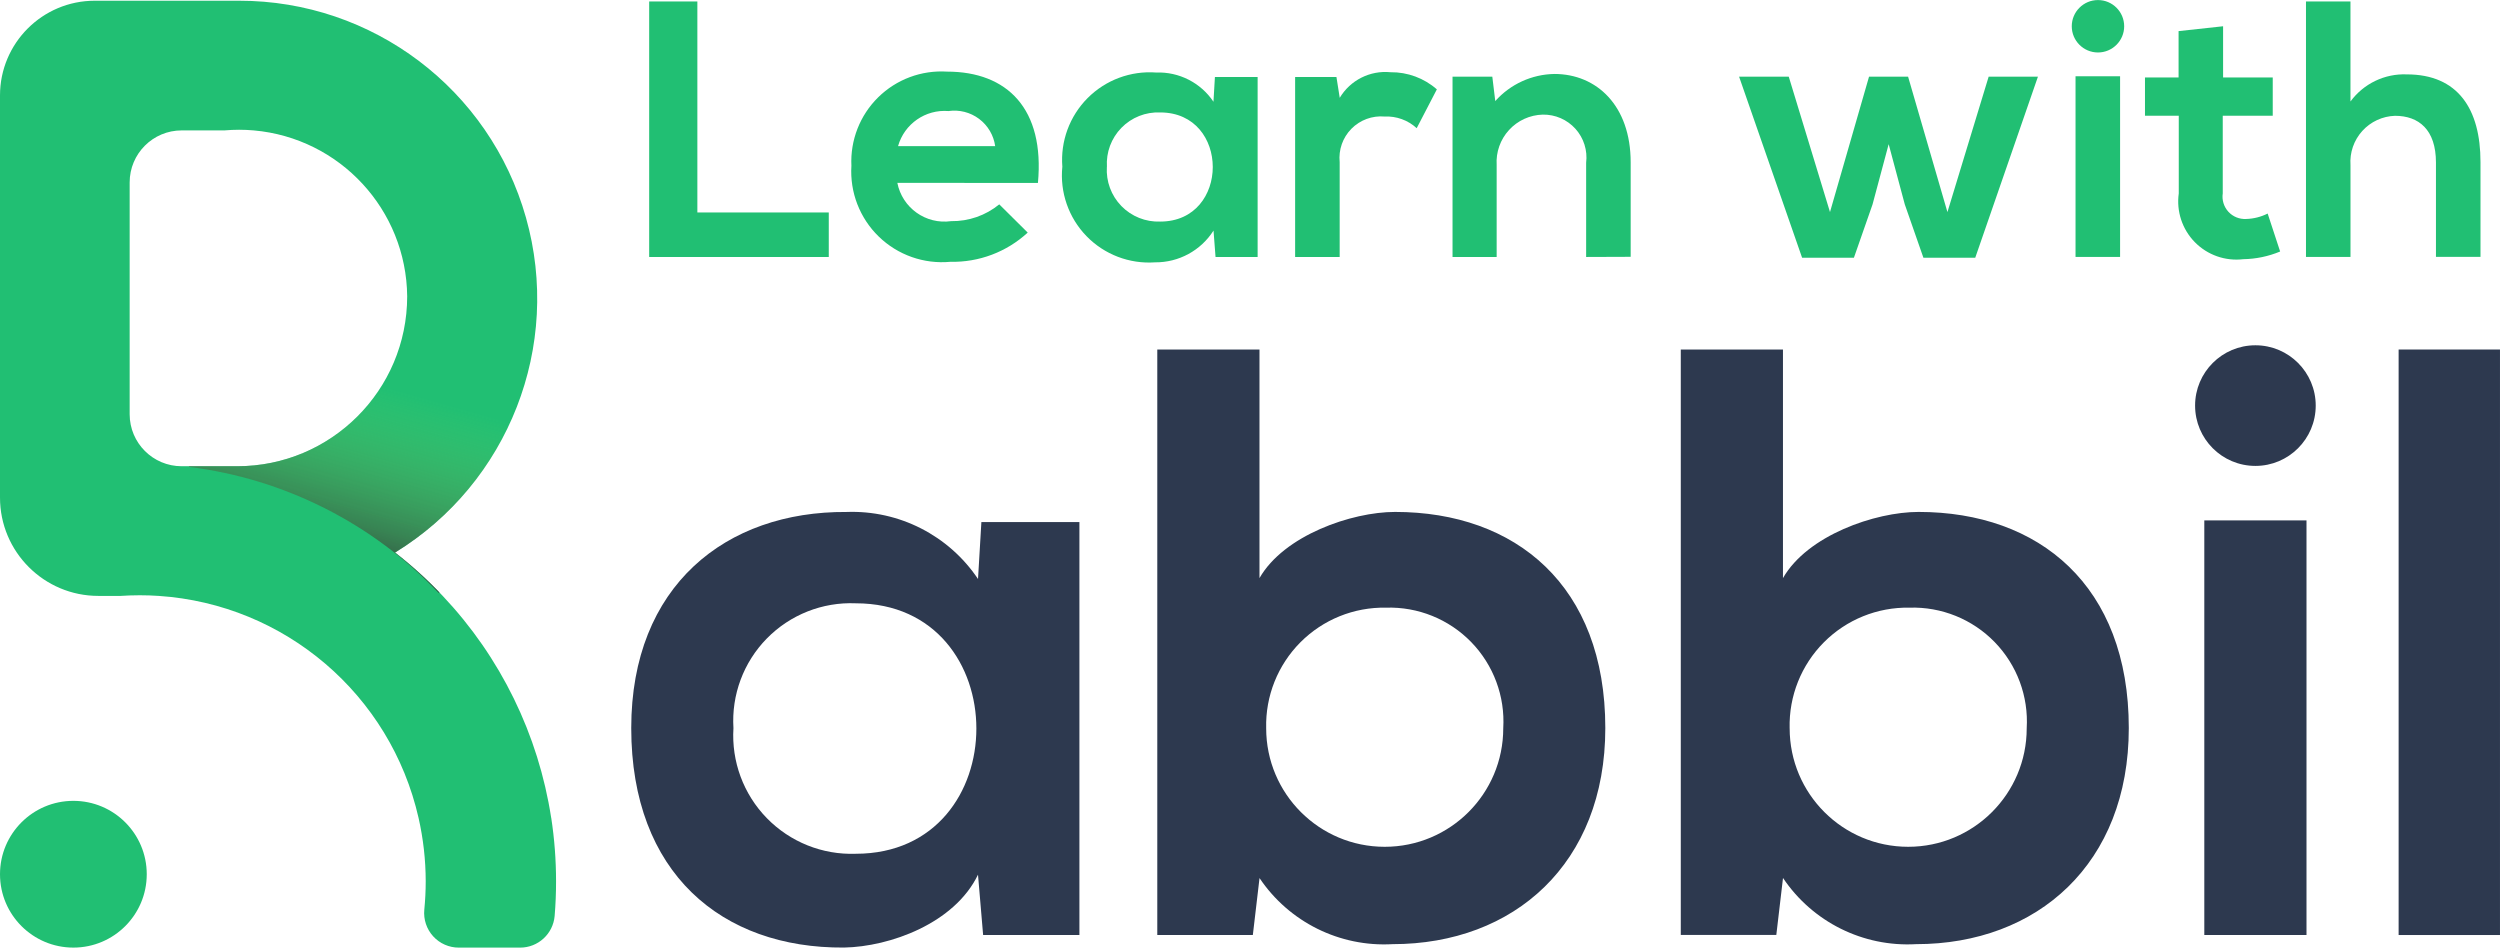
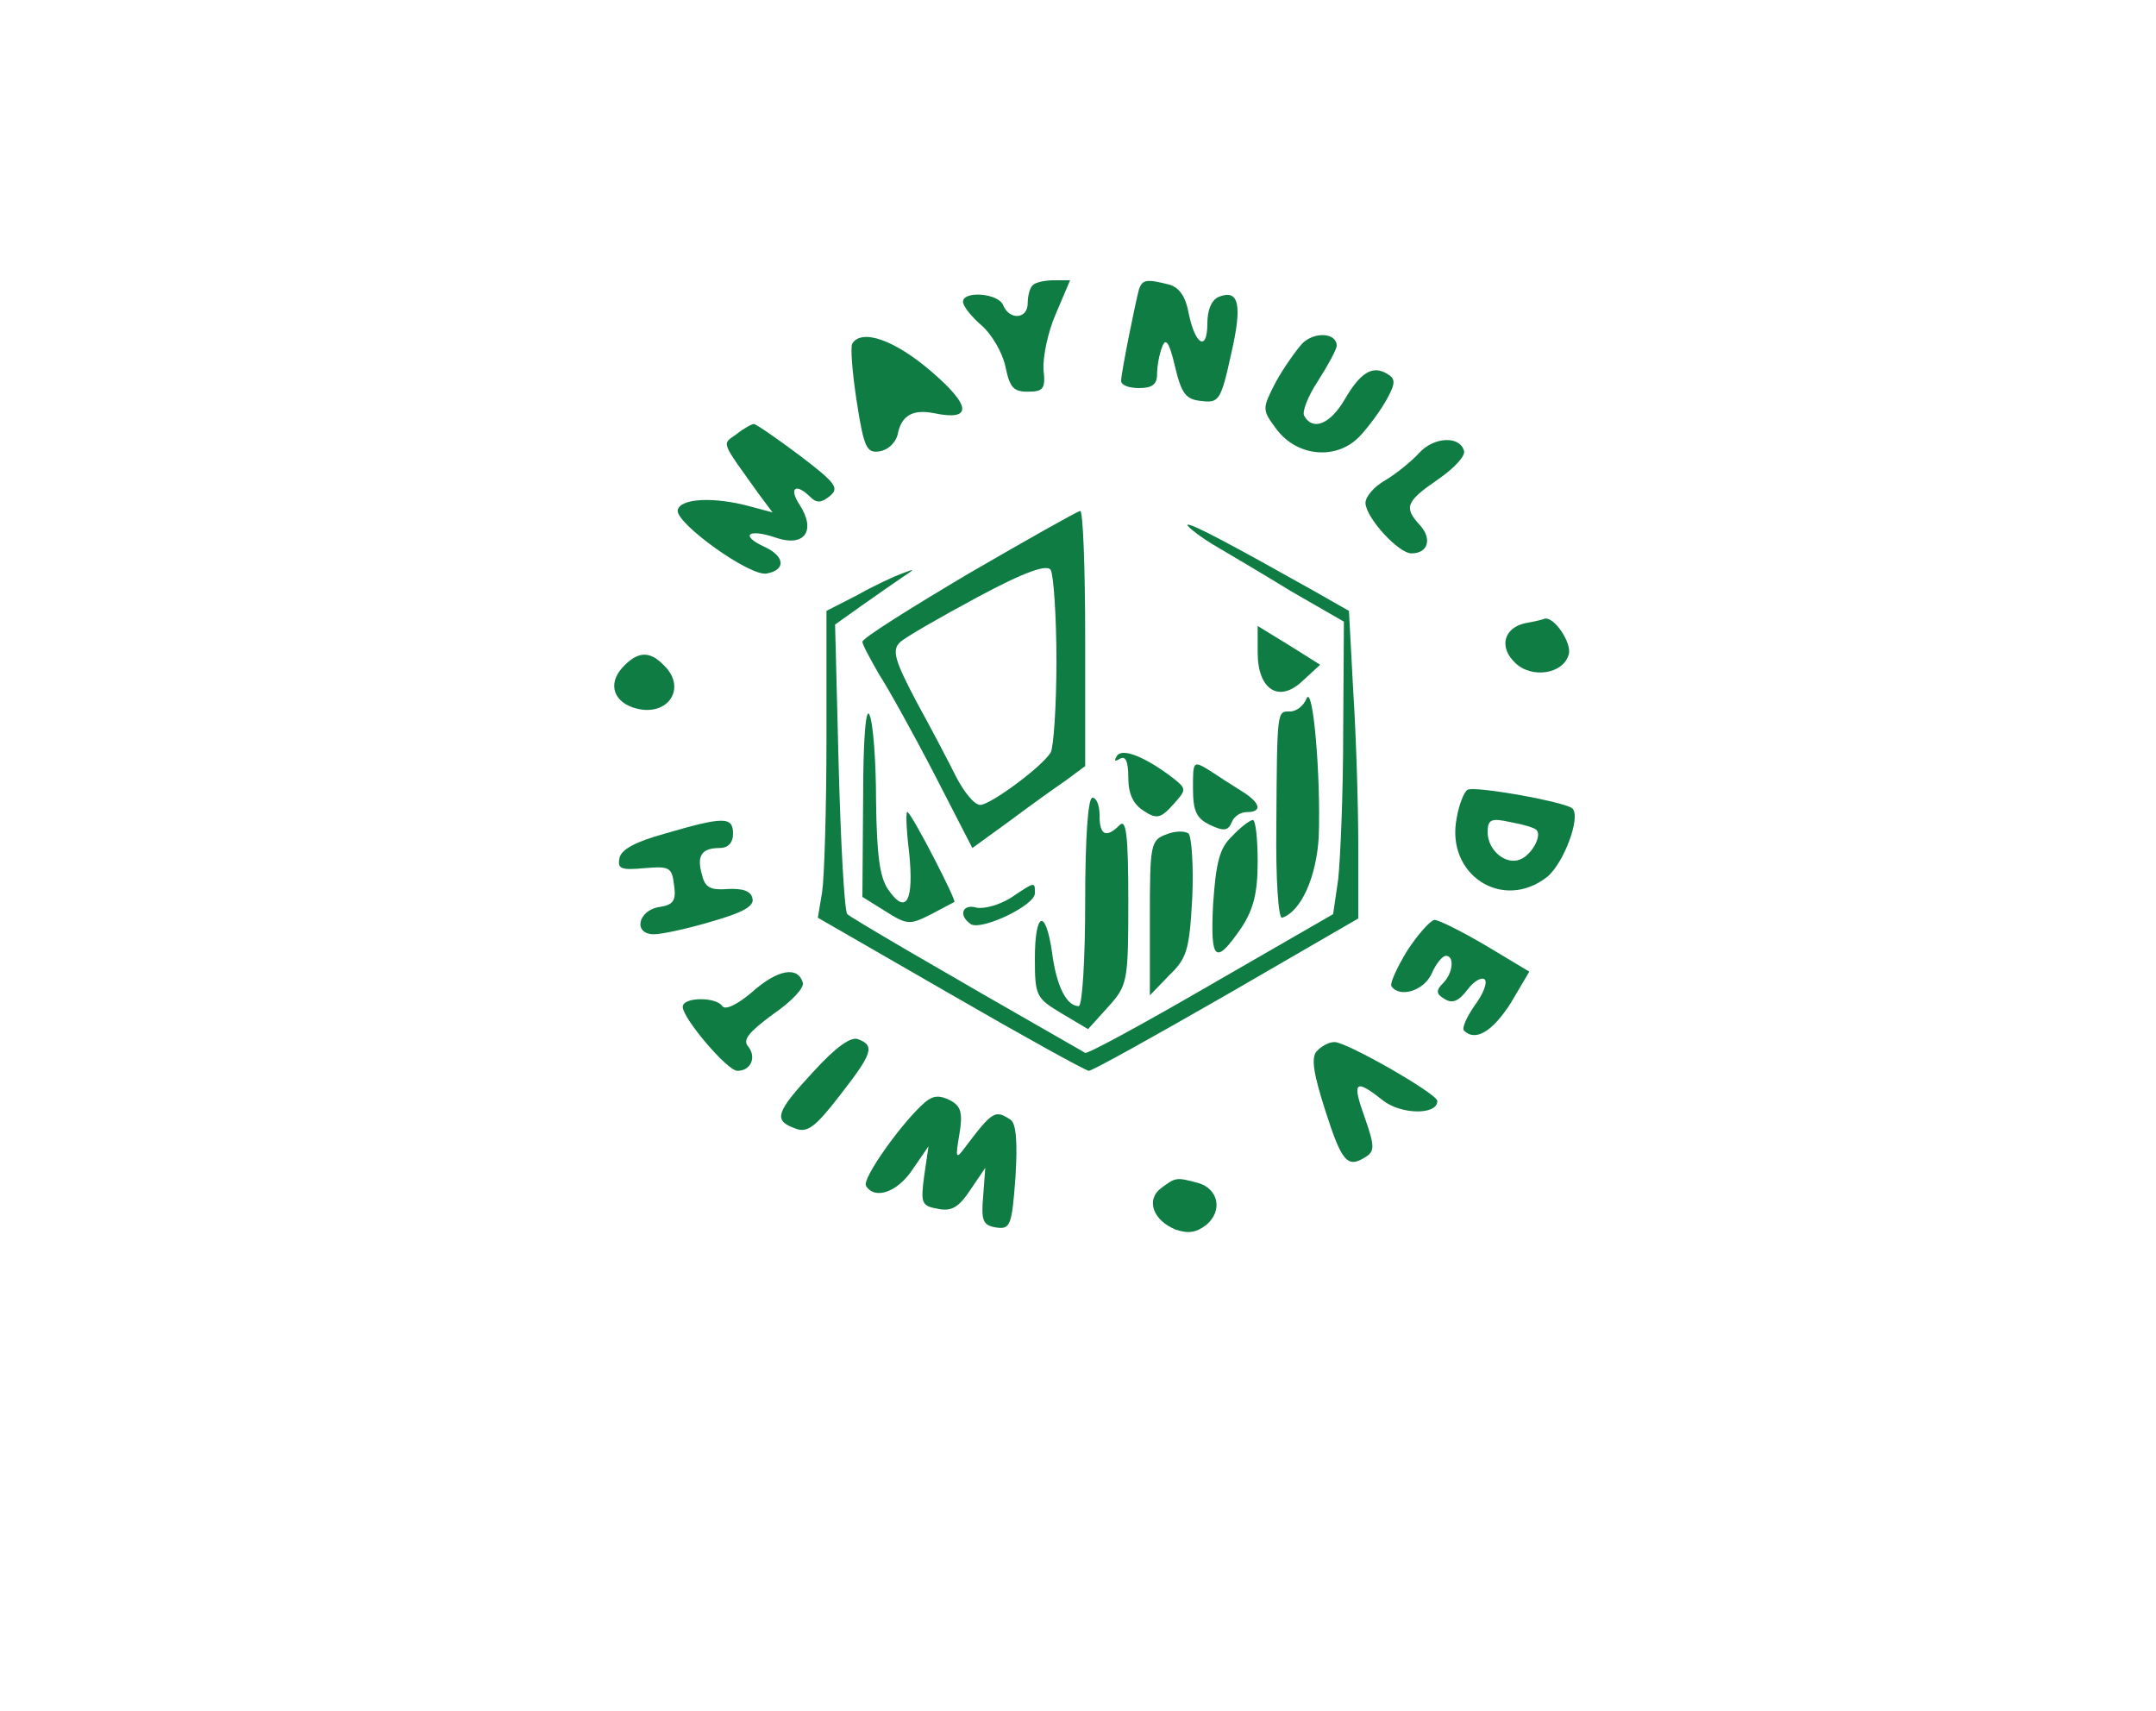
- <svg xmlns="http://www.w3.org/2000/svg" width="124.021" height="47.01" viewBox="0 0 124.021 47.01">
-   <defs>
-     <clipPath id="clip-path">
-       <path id="Path_333" data-name="Path 333" d="M27.344,40.719a20.581,20.581,0,0,0-5.381-11.013A20.82,20.82,0,0,0,19.6,27.554,14.778,14.778,0,0,0,11.861.18H4.7A4.7,4.7,0,0,0,0,4.877V24.823a4.88,4.88,0,0,0,4.879,4.883H5.987c.147-.011.3-.017.445-.023s.334-.009.5-.009c.319,0,.635.011.942.032A14.19,14.19,0,0,1,20.764,40.719a14.279,14.279,0,0,1,.355,3.138c0,.478-.024.95-.07,1.414a1.718,1.718,0,0,0,1.714,1.883H25.8a1.719,1.719,0,0,0,1.715-1.572q.071-.851.07-1.722a20.808,20.808,0,0,0-.239-3.144ZM6.432,20.693V9.194a2.581,2.581,0,0,1,2.58-2.581h2.123c.239-.02.482-.032.726-.032s.486.011.725.032A8.347,8.347,0,0,1,20.2,14.847a8.433,8.433,0,0,1-8.437,8.426H9.012a2.58,2.58,0,0,1-2.58-2.58Z" transform="translate(0 -0.18)" fill="none" />
-     </clipPath>
-     <linearGradient id="linear-gradient" x1="0.348" y1="0.833" x2="0.919" y2="-0.38" gradientUnits="objectBoundingBox">
-       <stop offset="0" stop-color="#333" stop-opacity="0.812" />
-       <stop offset="0.13" stop-color="#475b3e" stop-opacity="0.6" />
-       <stop offset="0.57" stop-color="#82d15e" stop-opacity="0" />
-     </linearGradient>
-   </defs>
-   <g id="logo" transform="translate(0 0.01)">
-     <circle id="Ellipse_280" data-name="Ellipse 280" cx="3.64" cy="3.64" r="3.64" transform="translate(0 39.719)" fill="#21bf73" />
-     <path id="Path_331" data-name="Path 331" d="M27.344,40.719a20.581,20.581,0,0,0-5.381-11.013A20.82,20.82,0,0,0,19.6,27.554,14.778,14.778,0,0,0,11.861.18H4.7A4.7,4.7,0,0,0,0,4.877V24.823a4.88,4.88,0,0,0,4.879,4.883H5.987c.147-.011.3-.017.445-.023s.334-.009.5-.009c.319,0,.635.011.942.032A14.19,14.19,0,0,1,20.764,40.719a14.279,14.279,0,0,1,.355,3.138c0,.478-.024.95-.07,1.414a1.718,1.718,0,0,0,1.714,1.883H25.8a1.719,1.719,0,0,0,1.715-1.572q.071-.851.07-1.722a20.808,20.808,0,0,0-.239-3.144ZM6.432,20.693V9.194a2.581,2.581,0,0,1,2.58-2.581h2.123c.239-.02.482-.032.726-.032s.486.011.725.032A8.347,8.347,0,0,1,20.2,14.847a8.433,8.433,0,0,1-8.437,8.426H9.012a2.58,2.58,0,0,1-2.58-2.58Z" transform="translate(0 -0.154)" fill="#21bf73" />
-     <g id="Group_964" data-name="Group 964" transform="translate(0 0.026)" clip-path="url(#clip-path)">
-       <path id="Path_332" data-name="Path 332" d="M92.163,150.231c0,2.439-2.471,4.521-5.948,5.339a20.581,20.581,0,0,0-12.385-6.248c.7-2.721,4.513-4.8,9.108-4.8C88.033,144.52,92.163,147.077,92.163,150.231Z" transform="translate(-64.457 -126.196)" fill="url(#linear-gradient)" />
-     </g>
-     <path id="Path_334" data-name="Path 334" d="M264.014,200.467h4.863v20.485H264.1l-.254-2.992c-1.162,2.412-4.364,3.574-6.648,3.616-6.067.042-10.554-3.7-10.554-10.888,0-7.065,4.7-10.761,10.679-10.721a7.519,7.519,0,0,1,6.524,3.325Zm-12.3,10.223a5.869,5.869,0,0,0,6.067,6.233c7.979,0,7.979-12.425,0-12.425a5.834,5.834,0,0,0-6.067,6.192Z" transform="translate(-215.329 -174.579)" fill="#2d394f" />
-     <path id="Path_335" data-name="Path 335" d="M457.3,136.47v11.34c1.211-2.119,4.573-3.283,6.726-3.283,5.984,0,10.43,3.656,10.43,10.721,0,6.726-4.529,10.721-10.554,10.721a7.441,7.441,0,0,1-6.6-3.278l-.332,2.825H452.23V136.47Zm.332,18.789a5.88,5.88,0,1,0,11.761,0,5.65,5.65,0,0,0-5.819-5.983,5.837,5.837,0,0,0-5.942,5.976Z" transform="translate(-394.819 -119.141)" fill="#2d394f" />
-     <path id="Path_336" data-name="Path 336" d="M661.879,136.47v11.34c1.211-2.119,4.573-3.283,6.726-3.283,5.983,0,10.43,3.656,10.43,10.721,0,6.726-4.529,10.721-10.554,10.721a7.44,7.44,0,0,1-6.6-3.283l-.332,2.825H656.81V136.47Zm.332,18.789a5.88,5.88,0,1,0,11.76,0,5.65,5.65,0,0,0-5.818-5.983,5.839,5.839,0,0,0-5.943,5.976Z" transform="translate(-573.429 -119.141)" fill="#2d394f" />
-     <path id="Path_337" data-name="Path 337" d="M863.765,138.044a2.992,2.992,0,1,1-2.993-2.993,2.992,2.992,0,0,1,2.993,2.993Zm-5.527,5.693v20.57h5.07v-20.57Z" transform="translate(-748.886 -117.932)" fill="#2d394f" />
-     <path id="Path_338" data-name="Path 338" d="M942.348,136.47v29.046H937.32V136.47Z" transform="translate(-818.328 -119.141)" fill="#2d394f" />
-     <path id="Path_339" data-name="Path 339" d="M256.06.46V10.927h6.519v2.209H253.67V.46Z" transform="translate(-221.465 -0.397)" fill="#21bf73" />
-     <path id="Path_340" data-name="Path 340" d="M335,33.418a2.38,2.38,0,0,0,2.666,1.9,3.683,3.683,0,0,0,2.39-.833l1.411,1.4a5.479,5.479,0,0,1-3.839,1.45,4.5,4.5,0,0,1-4.907-4.763,4.467,4.467,0,0,1,4.744-4.672c2.989,0,4.853,1.847,4.509,5.523Zm4.853-1.823a2.045,2.045,0,0,0-2.318-1.739,2.4,2.4,0,0,0-2.5,1.739Z" transform="translate(-290.484 -24.357)" fill="#21bf73" />
-     <path id="Path_341" data-name="Path 341" d="M422.714,28.465h2.119v8.928h-2.088l-.1-1.31a3.4,3.4,0,0,1-2.9,1.575,4.319,4.319,0,0,1-4.6-4.744,4.346,4.346,0,0,1,4.653-4.672,3.278,3.278,0,0,1,2.844,1.449Zm-5.36,4.454A2.556,2.556,0,0,0,420,35.636c3.477,0,3.477-5.414,0-5.414a2.541,2.541,0,0,0-2.643,2.7Z" transform="translate(-362.444 -24.654)" fill="#21bf73" />
-     <path id="Path_342" data-name="Path 342" d="M508.186,28.37l.163,1.032a2.634,2.634,0,0,1,2.518-1.27,3.422,3.422,0,0,1,2.3.85l-1,1.926a2.2,2.2,0,0,0-1.593-.578,2.061,2.061,0,0,0-2.228,2.264V37.3h-2.21V28.37Z" transform="translate(-441.887 -24.559)" fill="#21bf73" />
-     <path id="Path_343" data-name="Path 343" d="M574.248,37.924V33.252a2.129,2.129,0,0,0-2.152-2.39,2.353,2.353,0,0,0-2.287,2.5v4.563H567.62V28.979h1.973l.147,1.211a4.019,4.019,0,0,1,2.932-1.345c2.1,0,3.785,1.575,3.785,4.382v4.689Z" transform="translate(-495.562 -25.186)" fill="#21bf73" />
-     <path id="Path_344" data-name="Path 344" d="M687.974,29.85l1.952,6.718,2.045-6.718h2.445l-3.11,8.982h-2.572l-.923-2.645-.8-2.988-.8,2.988-.924,2.645h-2.571L679.59,29.85h2.464l2.046,6.718,1.937-6.718Z" transform="translate(-593.317 -26.057)" fill="#21bf73" />
-     <path id="Path_345" data-name="Path 345" d="M812.138,1.291a1.3,1.3,0,1,1-1.3-1.3A1.3,1.3,0,0,1,812.138,1.291Zm-2.413,2.479v8.965h2.21V3.771Z" transform="translate(-706.761 0.002)" fill="#21bf73" />
-     <path id="Path_346" data-name="Path 346" d="M842.075,10.16V12.7h2.463v1.9h-2.48v3.85a1.11,1.11,0,0,0,1.16,1.27,2.529,2.529,0,0,0,1.068-.269l.619,1.883a4.951,4.951,0,0,1-1.829.381,2.884,2.884,0,0,1-3.2-3.261V14.6H838.2v-1.9h1.667v-2.3Z" transform="translate(-731.791 -8.867)" fill="#21bf73" />
-     <path id="Path_347" data-name="Path 347" d="M903.327.46V5.422a3.3,3.3,0,0,1,2.793-1.345c2.54,0,3.657,1.72,3.657,4.346v4.708h-2.209V8.45c0-1.63-.851-2.318-2.031-2.318a2.287,2.287,0,0,0-2.209,2.445v4.557H901.12V.46Z" transform="translate(-786.724 -0.397)" fill="#21bf73" />
+ <svg xmlns="http://www.w3.org/2000/svg" version="1.0" width="300pt" height="238pt" viewBox="0 0 300 238" preserveAspectRatio="xMidYMid meet">
+   <g transform="translate(0,238) scale(0.1,-0.1)" fill="#0e7c43" stroke="none">
+     <path d="M1437 1983 c-4 -3 -7 -15 -7 -25 0 -22 -25 -24 -34 -3 -6 17 -56 21 -56 5 0 -6 12 -21 26 -33 14 -12 29 -38 33 -57 6 -29 11 -35 31 -35 22 0 25 4 22 31 -1 17 6 52 17 77 l20 47 -23 0 c-12 0 -26 -3 -29 -7z" />
+     <path d="M1585 1978 c-5 -18 -25 -117 -25 -128 0 -6 11 -10 25 -10 18 0 25 5 25 19 0 11 3 28 7 38 5 14 10 7 18 -27 9 -38 15 -46 37 -48 24 -3 27 1 41 65 16 69 11 91 -17 80 -10 -4 -16 -18 -16 -37 0 -40 -17 -30 -26 14 -4 23 -13 36 -27 40 -32 8 -37 7 -42 -6z" />
+     <path d="M1812 1902 c-9 -10 -26 -34 -37 -54 -19 -37 -19 -38 1 -65 29 -39 85 -44 117 -9 12 13 29 36 37 51 12 22 12 28 0 35 -20 12 -37 2 -59 -36 -20 -34 -44 -44 -56 -23 -4 5 5 28 19 49 14 22 26 44 26 49 0 18 -31 20 -48 3z" />
+     <path d="M1186 1902 c-3 -4 0 -41 6 -80 10 -65 14 -73 32 -70 12 2 22 12 25 23 5 27 21 36 51 30 53 -11 52 10 -4 58 -51 44 -97 60 -110 39z" />
+     <path d="M1025 1776 c-21 -15 -23 -8 32 -85 l18 -24 -30 8 c-50 14 -99 12 -102 -5 -3 -18 101 -93 124 -88 27 5 25 24 -3 37 -35 16 -23 26 15 13 40 -14 57 9 34 45 -16 24 -6 32 15 11 8 -8 15 -8 27 2 13 11 8 18 -42 56 -32 24 -61 44 -64 44 -3 0 -14 -6 -24 -14z" />
+     <path d="M1975 1750 c-11 -12 -32 -29 -47 -38 -16 -9 -28 -23 -28 -32 1 -21 46 -70 64 -70 23 0 29 20 12 39 -23 25 -20 33 25 64 22 15 39 33 36 40 -6 21 -42 19 -62 -3z" />
+     <path d="M1348 1582 c-81 -48 -148 -90 -148 -95 0 -4 11 -24 23 -45 13 -20 48 -83 77 -139 l53 -103 51 37 c28 21 63 46 79 57 l27 20 0 178 c0 98 -3 178 -7 177 -5 -1 -74 -40 -155 -87z m122 -122 c0 -63 -4 -120 -8 -127 -12 -20 -84 -73 -98 -73 -8 0 -22 17 -33 38 -10 20 -35 68 -56 106 -30 57 -34 71 -23 82 7 7 56 35 108 63 67 36 97 46 102 38 4 -7 8 -64 8 -127z" />
+     <path d="M1685 1624 c22 -13 73 -43 112 -67 l73 -42 -1 -155 c0 -85 -4 -177 -7 -204 l-7 -48 -170 -98 c-93 -54 -172 -97 -175 -95 -217 124 -326 188 -331 193 -4 4 -9 96 -12 205 l-5 198 38 27 c21 15 46 32 56 39 18 12 18 12 -1 5 -11 -4 -39 -17 -62 -30 l-43 -22 0 -178 c0 -97 -3 -193 -6 -213 l-6 -36 184 -106 c102 -59 189 -107 193 -107 5 0 91 48 192 106 l183 106 0 101 c0 56 -3 153 -7 215 l-6 112 -51 29 c-114 64 -165 91 -173 91 -4 0 10 -12 32 -26z" />
+     <path d="M2123 1513 c-30 -6 -38 -33 -15 -55 23 -23 68 -16 75 12 4 16 -21 53 -34 49 -2 -1 -14 -4 -26 -6z" />
+     <path d="M1750 1472 c0 -52 30 -71 63 -39 l24 22 -43 27 -44 27 0 -37z" />
+     <path d="M866 1451 c-21 -23 -12 -49 20 -57 44 -11 70 29 38 60 -20 21 -37 20 -58 -3z" />
+     <path d="M1818 1408 c-4 -10 -14 -18 -23 -18 -18 0 -18 4 -19 -157 -1 -79 3 -132 8 -130 27 9 48 58 51 113 3 84 -8 213 -17 192z" />
+     <path d="M1201 1268 l-1 -136 32 -20 c30 -19 34 -19 62 -5 17 9 32 17 34 18 3 2 -56 117 -65 125 -3 3 -2 -23 2 -56 7 -68 -4 -88 -29 -52 -12 17 -16 49 -17 123 0 55 -4 109 -9 120 -5 13 -9 -31 -9 -117z" />
+     <path d="M1554 1328 c-4 -7 -3 -8 4 -4 8 5 12 -3 12 -26 0 -23 7 -37 21 -46 18 -12 24 -11 41 8 19 21 19 22 2 36 -40 31 -73 44 -80 32z" />
+     <path d="M1660 1283 c0 -32 5 -42 24 -51 19 -9 25 -8 30 4 3 8 12 14 21 14 22 0 19 13 -7 29 -13 8 -33 21 -45 29 -23 14 -23 13 -23 -25z" />
+     <path d="M2042 1281 c-5 -3 -12 -21 -15 -39 -16 -79 64 -131 126 -82 23 19 47 83 35 95 -9 9 -137 32 -146 26z m96 -56 c8 -8 -7 -35 -23 -41 -20 -8 -45 13 -45 38 0 18 5 20 32 14 17 -3 34 -8 36 -11z" />
+     <path d="M1510 1125 c0 -80 -4 -145 -9 -145 -17 0 -31 28 -37 74 -9 63 -24 58 -24 -8 0 -52 2 -55 37 -76 l37 -22 28 31 c27 30 28 35 28 148 0 91 -3 114 -12 105 -19 -19 -28 -14 -28 13 0 14 -4 25 -10 25 -6 0 -10 -55 -10 -145z" />
+     <path d="M925 1220 c-40 -11 -61 -22 -63 -34 -3 -15 2 -17 35 -14 35 3 38 1 41 -24 3 -21 -1 -27 -20 -30 -30 -4 -38 -38 -8 -38 11 0 48 8 81 18 42 12 59 21 56 32 -2 10 -13 14 -34 13 -24 -2 -32 2 -36 19 -8 27 -1 38 24 38 12 0 19 7 19 20 0 24 -13 24 -95 0z" />
+     <path d="M1714 1216 c-17 -16 -22 -36 -26 -94 -4 -80 3 -86 40 -32 16 25 22 47 22 91 0 33 -3 59 -7 58 -5 -1 -18 -11 -29 -23z" />
+     <path d="M1623 1219 c-22 -8 -23 -14 -23 -116 l0 -108 27 28 c25 24 28 36 32 108 2 44 -1 84 -5 89 -5 4 -19 4 -31 -1z" />
+     <path d="M1407 1131 c-16 -10 -37 -16 -48 -14 -20 6 -26 -11 -8 -23 15 -9 89 26 89 43 0 16 1 17 -33 -6z" />
+     <path d="M1958 1057 c-14 -23 -24 -45 -22 -49 11 -17 45 -7 56 17 6 14 15 25 20 25 12 0 10 -24 -4 -38 -10 -10 -10 -15 2 -22 11 -7 20 -3 32 13 9 12 20 18 24 14 4 -4 -2 -20 -14 -36 -11 -16 -18 -31 -15 -35 16 -16 40 -1 65 38 l26 44 -60 36 c-34 20 -66 36 -72 36 -6 -1 -23 -20 -38 -43z" />
+     <path d="M1047 1000 c-21 -18 -38 -26 -42 -20 -8 13 -55 13 -55 -1 0 -16 62 -89 76 -89 19 0 27 19 15 34 -8 9 1 20 35 45 25 17 44 37 41 44 -7 23 -35 18 -70 -13z" />
+     <path d="M1132 889 c-53 -57 -56 -68 -26 -79 17 -7 28 1 62 45 46 59 50 70 26 79 -10 4 -31 -11 -62 -45z" />
+     <path d="M1832 917 c-8 -9 -4 -32 12 -82 23 -72 31 -81 56 -65 13 8 13 15 -1 55 -18 50 -14 55 25 24 25 -20 76 -21 76 -1 0 10 -126 82 -143 82 -8 0 -19 -6 -25 -13z" />
+     <path d="M1288 847 c-31 -26 -89 -107 -83 -117 12 -20 44 -9 65 23 l22 32 -6 -41 c-5 -38 -4 -42 19 -46 19 -4 29 2 45 26 l21 31 -3 -40 c-3 -34 0 -40 18 -43 20 -3 22 3 27 70 3 49 1 75 -7 80 -21 14 -25 12 -62 -37 -14 -19 -15 -18 -9 17 5 30 2 39 -13 47 -14 7 -23 7 -34 -2z" />
+     <path d="M1616 727 c-22 -16 -12 -45 20 -58 18 -6 29 -4 43 7 23 20 16 50 -12 58 -30 8 -31 8 -51 -7z" />
  </g>
</svg>
